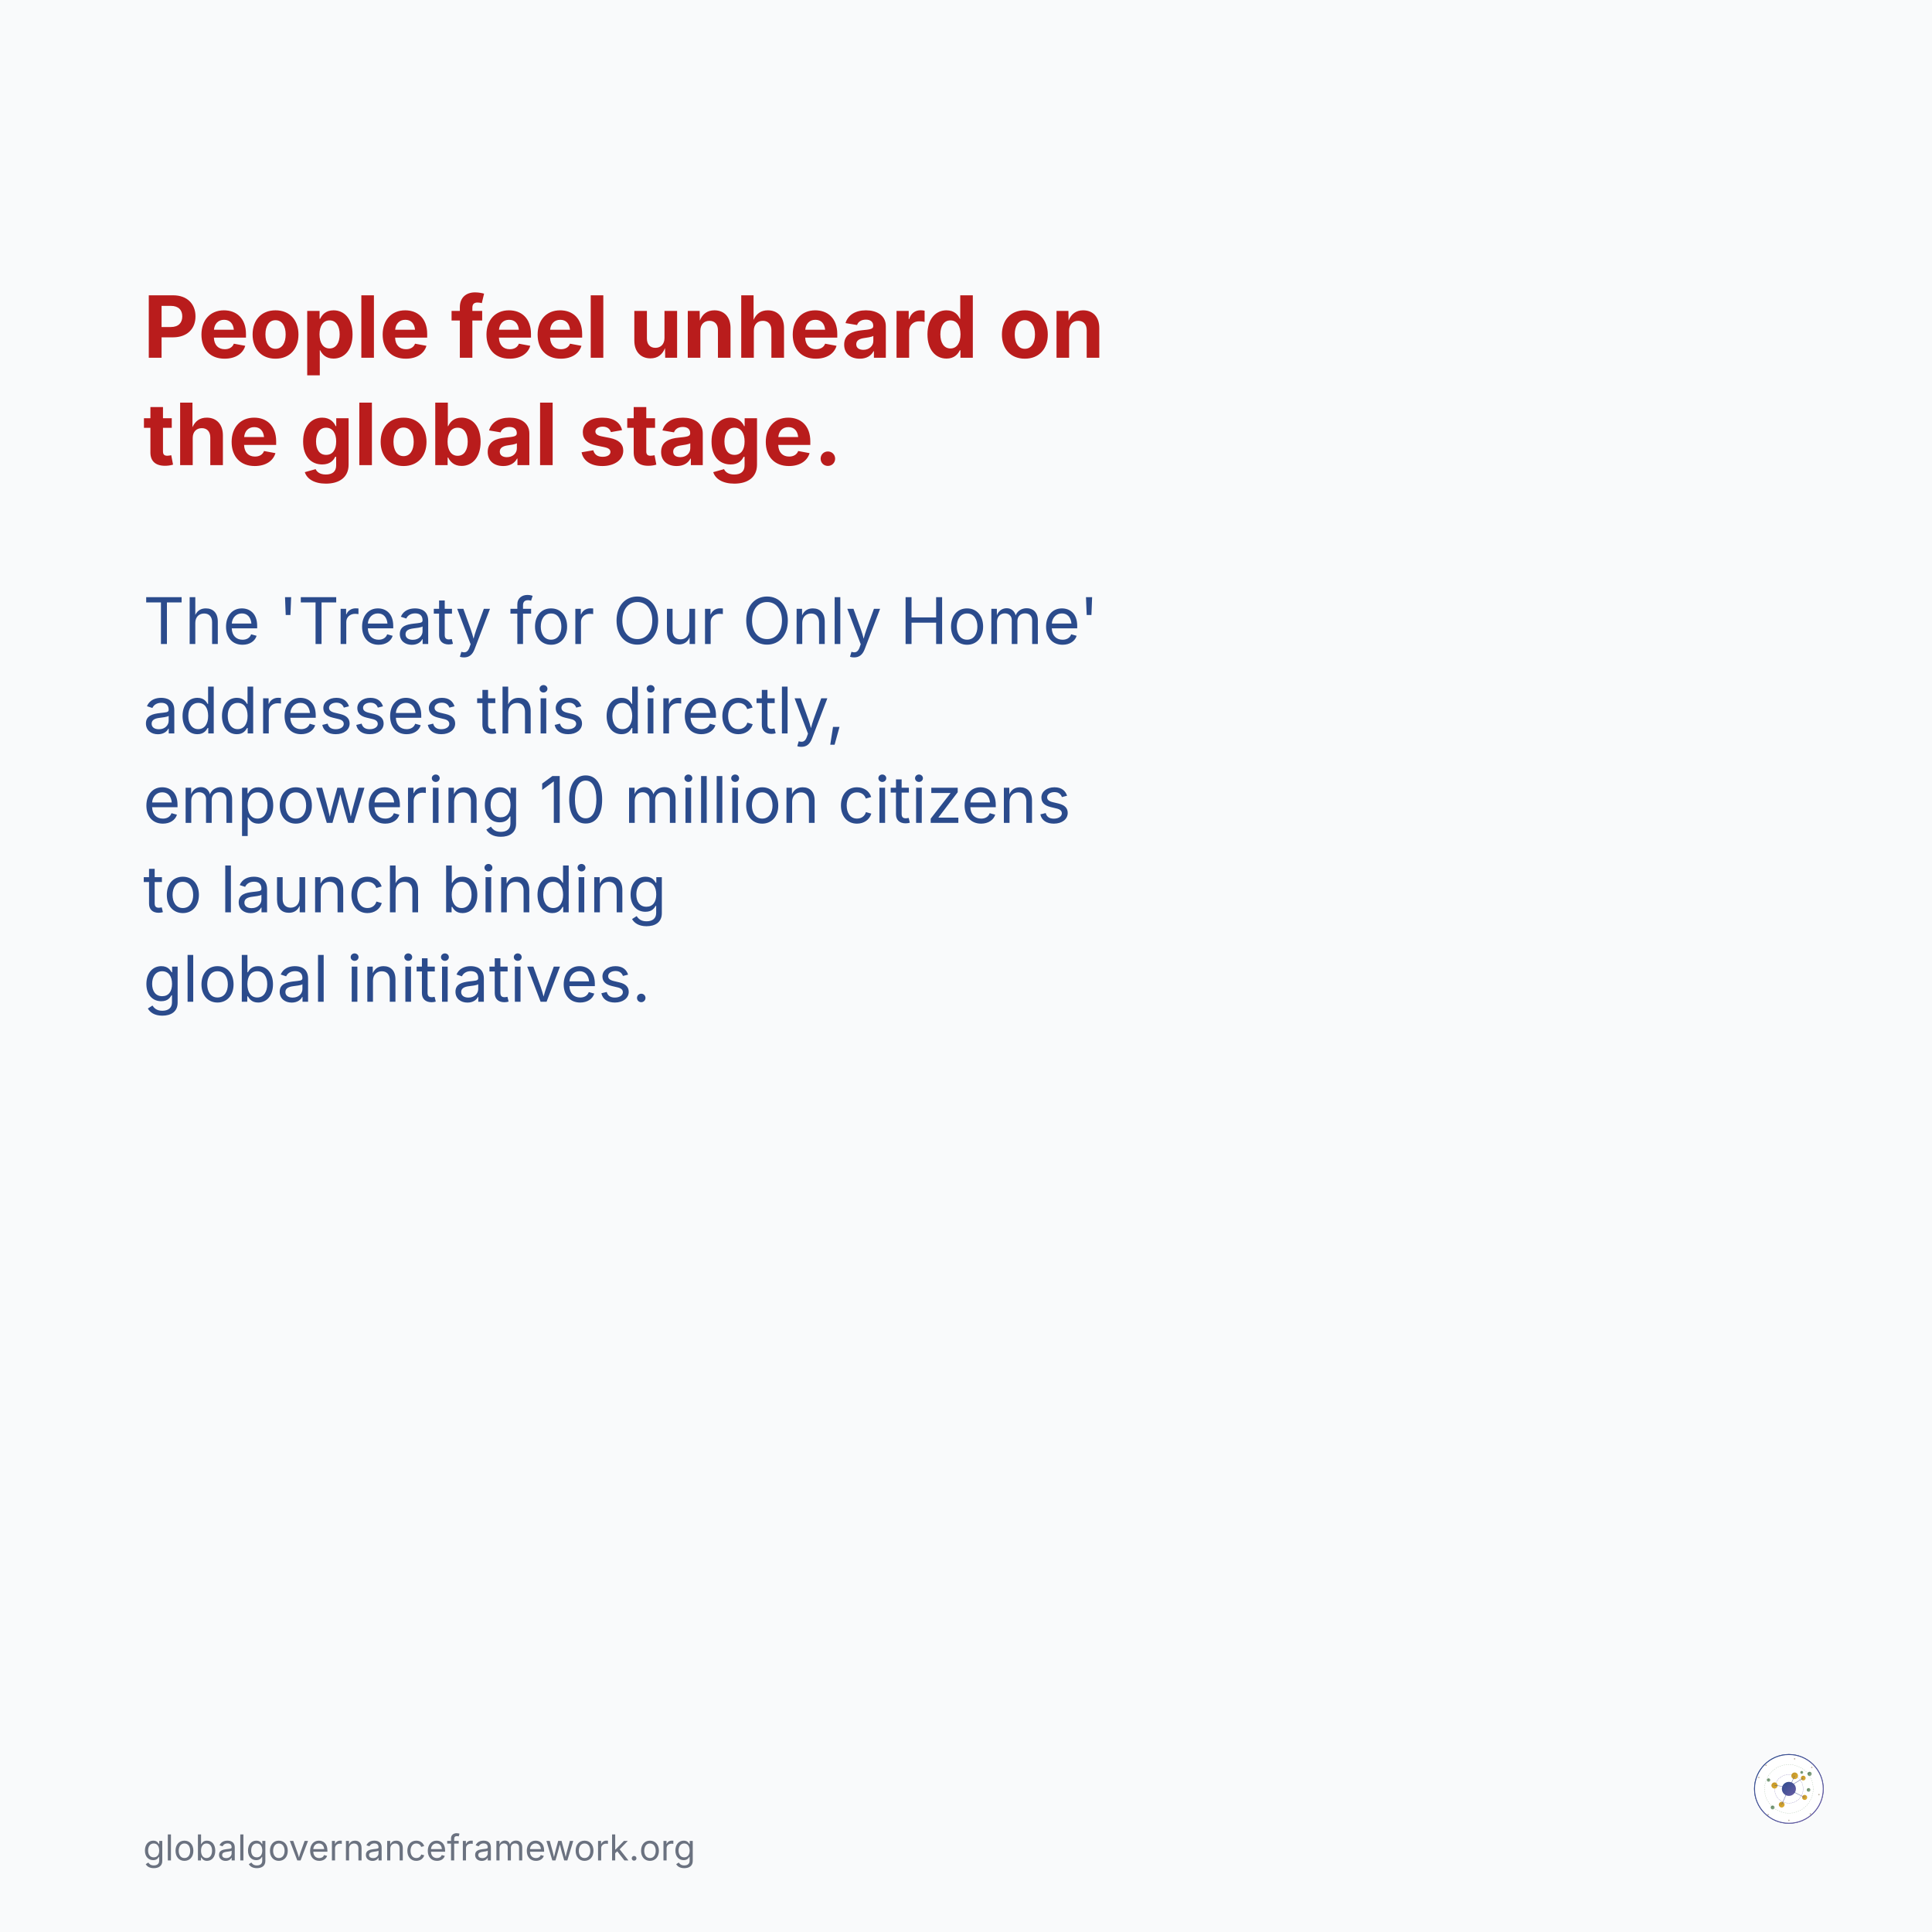
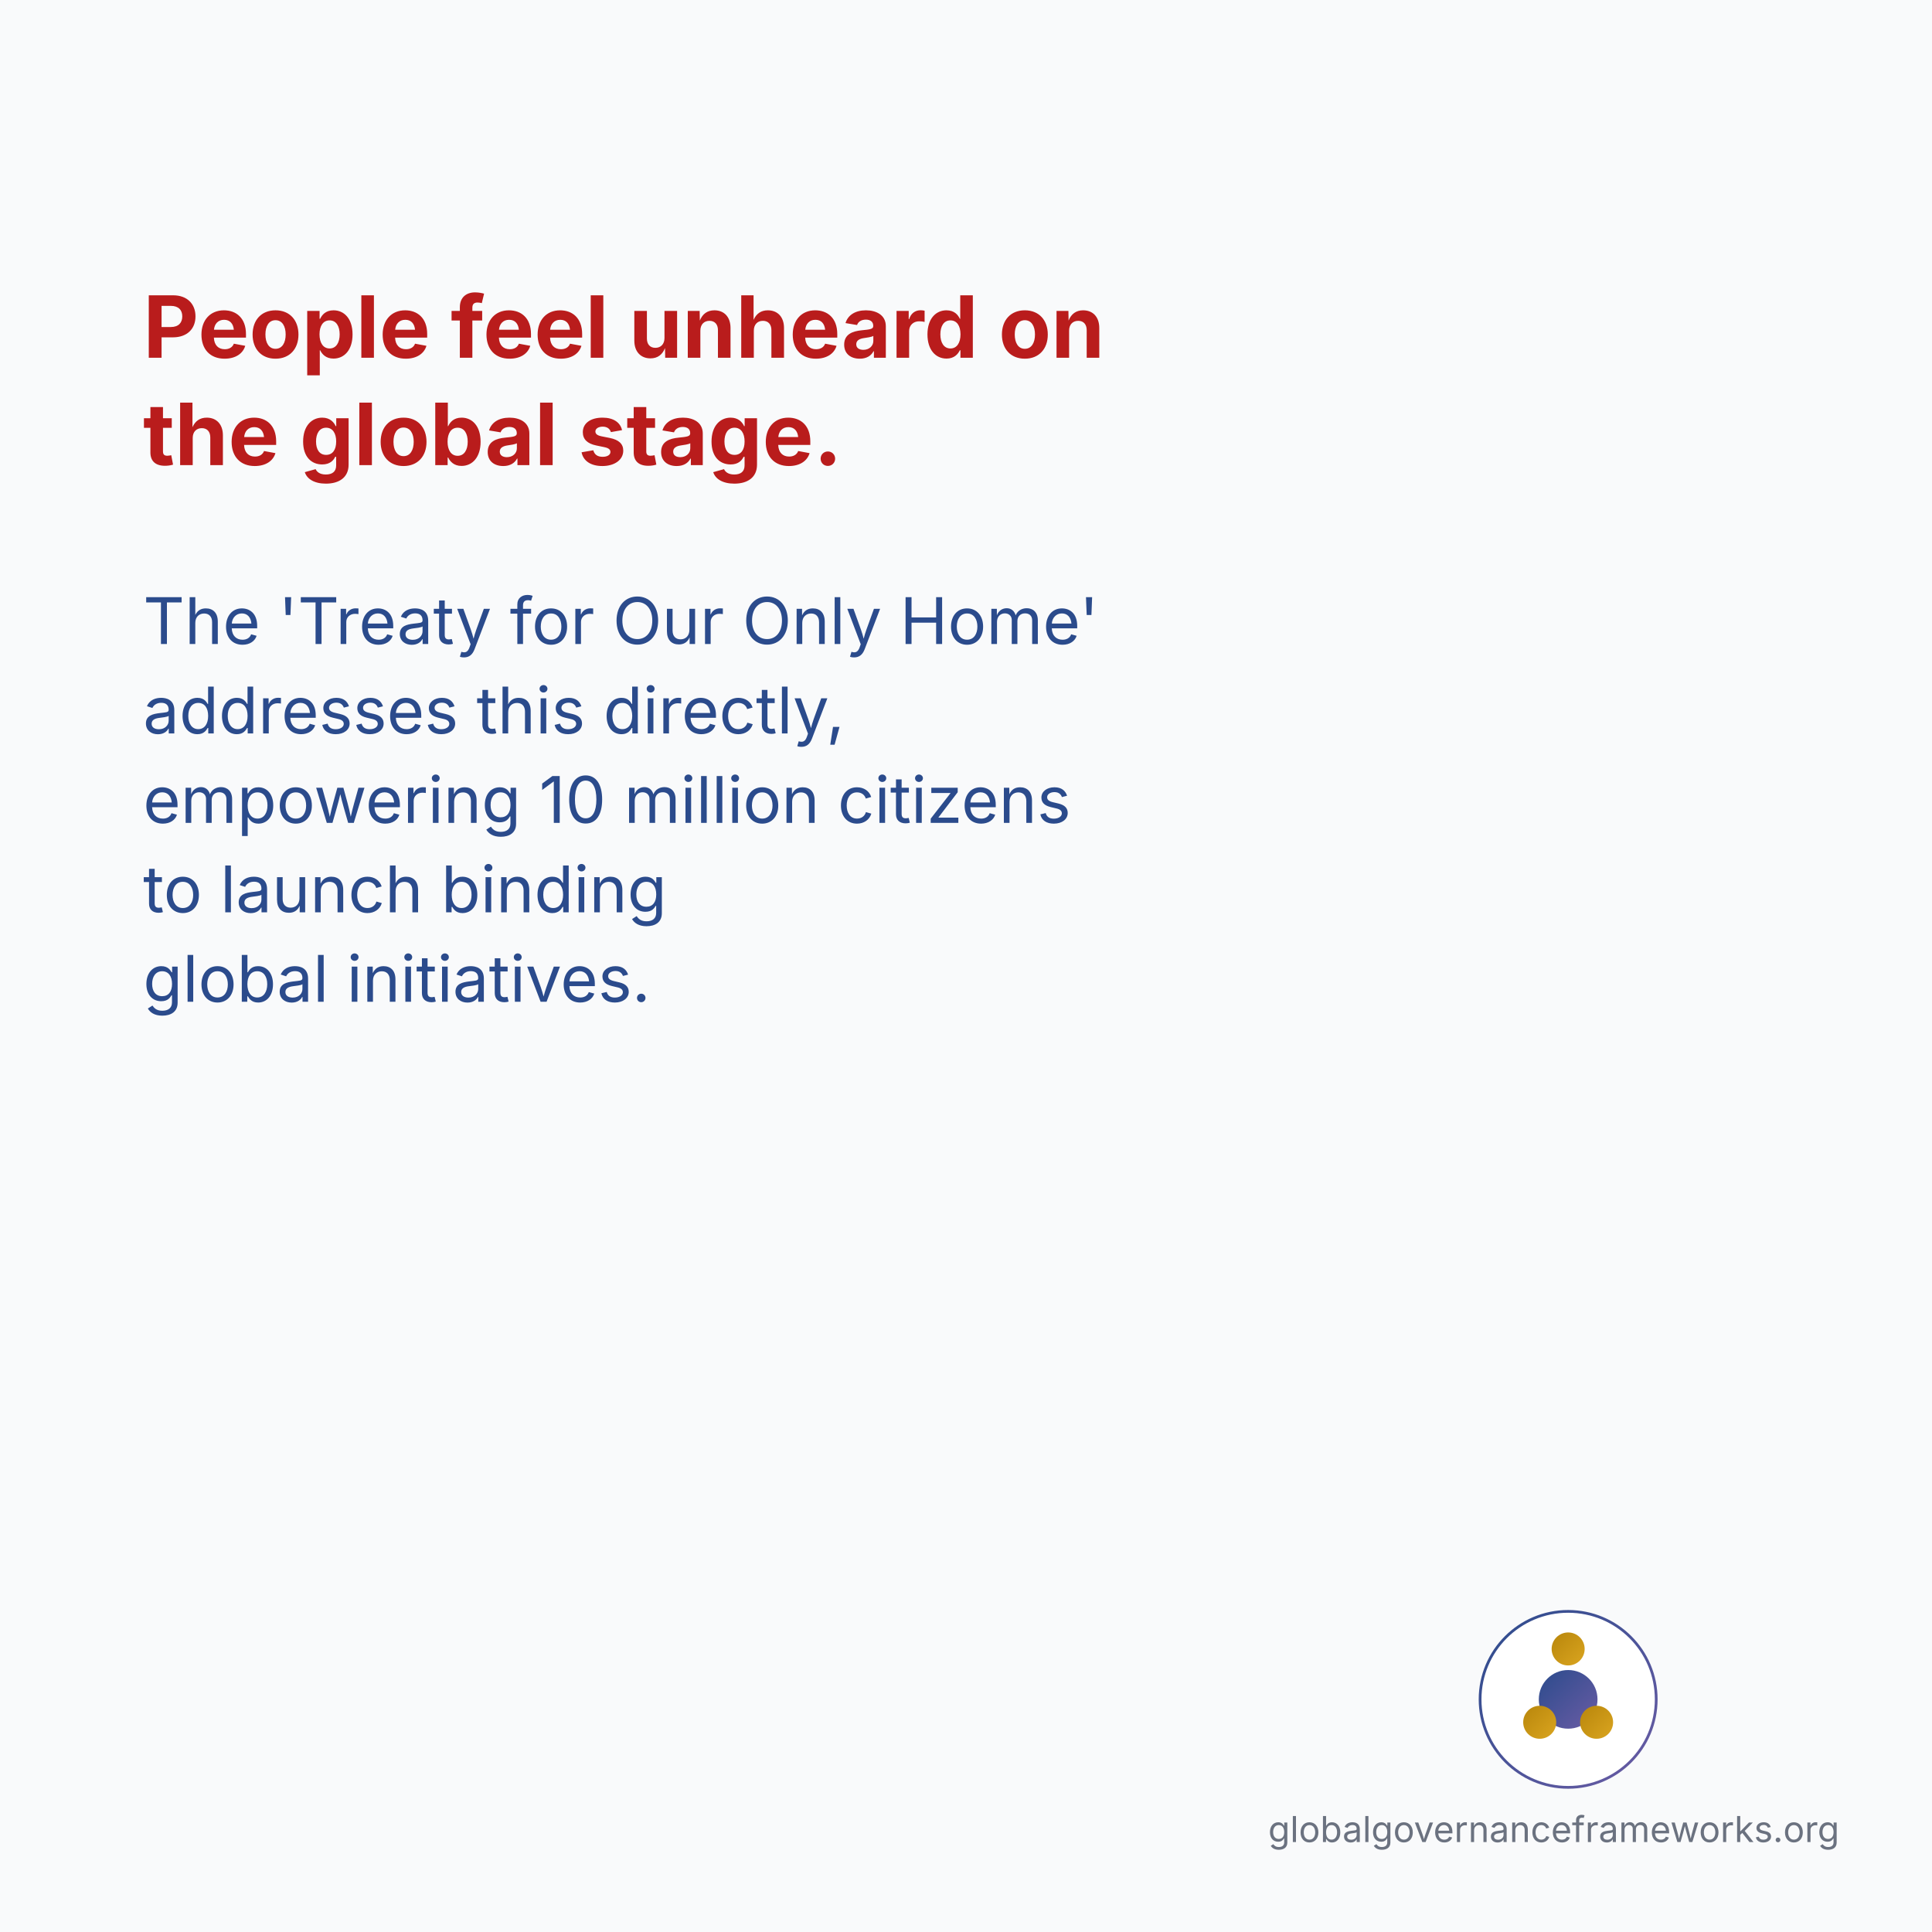
- <svg xmlns="http://www.w3.org/2000/svg" viewBox="0 0 1080 1080" width="1080" height="1080">
-   <defs>
+ <svg xmlns="http://www.w3.org/2000/svg" xmlns:xlink="http://www.w3.org/1999/xlink" viewBox="0 0 1080 1080" width="1080" height="1080" version="1.1" id="svg37">
+   <defs id="defs6">
    <linearGradient id="logoCosmicGradient" x1="0%" y1="0%" x2="100%" y2="100%">
-       <stop offset="0%" stop-color="#2B4B8C" />
-       <stop offset="100%" stop-color="#6B5CA5" />
+       <stop offset="0%" stop-color="#2B4B8C" id="stop1" />
+       <stop offset="100%" stop-color="#6B5CA5" id="stop2" />
    </linearGradient>
    <linearGradient id="logoEarthyGradient" x1="0%" y1="0%" x2="100%" y2="100%">
-       <stop offset="0%" stop-color="#2D5F2D" />
-       <stop offset="100%" stop-color="#7D9F7D" />
+       <stop offset="0%" stop-color="#2D5F2D" id="stop3" />
+       <stop offset="100%" stop-color="#7D9F7D" id="stop4" />
    </linearGradient>
    <linearGradient id="logoGoldGradient" x1="0%" y1="0%" x2="100%" y2="100%">
-       <stop offset="0%" stop-color="#B8860B" />
-       <stop offset="100%" stop-color="#DAA520" />
+       <stop offset="0%" stop-color="#B8860B" id="stop5" />
+       <stop offset="100%" stop-color="#DAA520" id="stop6" />
    </linearGradient>
-     <filter id="logoGlow" x="-0.1" y="-0.1" width="1.2" height="1.2">
-       <feGaussianBlur stdDeviation="1" result="blur" />
-       <feComposite in="SourceGraphic" in2="blur" operator="over" />
+     <filter id="logoGlow" x="-0.019" y="-0.019" width="1.038" height="1.038">
+       <feGaussianBlur stdDeviation="1" result="blur" id="feGaussianBlur6" />
+       <feComposite in="SourceGraphic" in2="blur" operator="over" id="feComposite6" />
    </filter>
+     <linearGradient xlink:href="#logoCosmicGradient" id="linearGradient11" x1="2.5" y1="2.5" x2="197.5" y2="197.5" gradientUnits="userSpaceOnUse" />
+     <linearGradient xlink:href="#logoCosmicGradient" id="linearGradient12" x1="68" y1="68" x2="132" y2="132" gradientUnits="userSpaceOnUse" />
+     <linearGradient xlink:href="#logoGoldGradient" id="linearGradient13" x1="82" y1="27" x2="118" y2="63" gradientUnits="userSpaceOnUse" />
+     <linearGradient xlink:href="#logoGoldGradient" id="linearGradient14" x1="51" y1="107" x2="87" y2="143" gradientUnits="userSpaceOnUse" />
+     <linearGradient xlink:href="#logoGoldGradient" id="linearGradient15" x1="113" y1="107" x2="149" y2="143" gradientUnits="userSpaceOnUse" />
  </defs>
-   <rect width="1080" height="1080" fill="#f9fafb" />
-   <text x="80" y="200" font-family="Inter, sans-serif" font-size="48" font-weight="bold" fill="#B91C1C" text-anchor="start">
-     <tspan x="80" dy="0">People feel unheard on</tspan>
-     <tspan x="80" dy="60">the global stage.</tspan>
+   <rect width="1080" height="1080" fill="#f9fafb" id="rect6" />
+   <text x="80" y="200" font-family="Inter, sans-serif" font-size="48" font-weight="bold" fill="#B91C1C" text-anchor="start" id="text7">
+     <tspan x="80" dy="0" id="tspan6">People feel unheard on</tspan>
+     <tspan x="80" dy="60" id="tspan7">the global stage.</tspan>
  </text>
-   <text x="80" y="360" font-family="Inter, sans-serif" font-size="36" font-weight="normal" fill="#2B4B8C" text-anchor="start">
-     <tspan x="80" dy="0">The 'Treaty for Our Only Home'</tspan>
-     <tspan x="80" dy="50">addresses this directly,</tspan>
-     <tspan x="80" dy="50">empowering 10 million citizens</tspan>
-     <tspan x="80" dy="50">to launch binding</tspan>
-     <tspan x="80" dy="50">global initiatives.</tspan>
+   <text x="80" y="360" font-family="Inter, sans-serif" font-size="36" font-weight="normal" fill="#2B4B8C" text-anchor="start" id="text12">
+     <tspan x="80" dy="0" id="tspan8">The 'Treaty for Our Only Home'</tspan>
+     <tspan x="80" dy="50" id="tspan9">addresses this directly,</tspan>
+     <tspan x="80" dy="50" id="tspan10">empowering 10 million citizens</tspan>
+     <tspan x="80" dy="50" id="tspan11">to launch binding</tspan>
+     <tspan x="80" dy="50" id="tspan12">global initiatives.</tspan>
  </text>
-   <text x="80" y="1040" font-family="Inter, sans-serif" font-size="20" fill="#6b7280">
-     globalgovernanceframework.org
-   </text>
-   <g transform="translate(980, 980) scale(0.2)">
-     <circle cx="100" cy="100" r="96" stroke="url(#logoCosmicGradient)" stroke-width="2.5" fill="white" filter="url(#logoGlow)" />
-     <circle cx="100" cy="100" r="40" stroke="#6B5CA5" stroke-width="1" stroke-opacity="0.8" stroke-dasharray="2 2" fill="none" />
-     <circle cx="100" cy="100" r="68" stroke="#7D9F7D" stroke-width="1" stroke-opacity="0.6" stroke-dasharray="3 3" fill="none" />
-     <circle cx="100" cy="100" r="19.6" fill="url(#logoCosmicGradient)" />
-     <circle cx="116.2" cy="63.5" r="9.3" fill="url(#logoGoldGradient)" fill-opacity="0.9" />
-     <circle cx="59.8" cy="90.5" r="8.6" fill="url(#logoGoldGradient)" fill-opacity="0.9" />
-     <circle cx="79.9" cy="144.1" r="8.0" fill="url(#logoGoldGradient)" fill-opacity="0.9" />
-     <circle cx="144.1" cy="123.9" r="7.1" fill="url(#logoGoldGradient)" fill-opacity="0.9" />
-     <circle cx="140.2" cy="69.8" r="6.7" fill="url(#logoGoldGradient)" fill-opacity="0.9" />
-     <line x1="106" y1="86" x2="116" y2="64" stroke="url(#logoCosmicGradient)" stroke-width="1.2" stroke-opacity="0.8" />
-     <line x1="90" y1="94" x2="60" y2="90" stroke="url(#logoCosmicGradient)" stroke-width="1.2" stroke-opacity="0.8" />
-     <line x1="94" y1="112" x2="80" y2="144" stroke="url(#logoCosmicGradient)" stroke-width="1.2" stroke-opacity="0.8" />
-     <line x1="112" y1="108" x2="144" y2="124" stroke="url(#logoCosmicGradient)" stroke-width="1.2" stroke-opacity="0.8" />
-     <line x1="110" y1="88" x2="140" y2="70" stroke="url(#logoCosmicGradient)" stroke-width="1.2" stroke-opacity="0.8" />
-     <circle cx="136" cy="54" r="4" fill="url(#logoEarthyGradient)" fill-opacity="0.8" />
-     <circle cx="43.3" cy="75.3" r="4.7" fill="url(#logoEarthyGradient)" fill-opacity="0.8" />
-     <circle cx="54.6" cy="152" r="5.4" fill="url(#logoEarthyGradient)" fill-opacity="0.8" />
-     <circle cx="155.1" cy="102.9" r="5.1" fill="url(#logoEarthyGradient)" fill-opacity="0.8" />
-     <circle cx="157.9" cy="58.1" r="5.9" fill="url(#logoEarthyGradient)" fill-opacity="0.8" />
-     <circle cx="116" cy="16" r="2" fill="#8B7355" fill-opacity="0.6" />
-     <circle cx="164" cy="40" r="2" fill="#8B7355" fill-opacity="0.6" />
-     <circle cx="184" cy="116" r="2" fill="#8B7355" fill-opacity="0.6" />
-     <circle cx="160" cy="170" r="2" fill="#8B7355" fill-opacity="0.6" />
-     <circle cx="100" cy="188" r="2" fill="#8B7355" fill-opacity="0.6" />
-     <circle cx="42" cy="172" r="2" fill="#8B7355" fill-opacity="0.6" />
-     <circle cx="16" cy="68" r="2" fill="#8B7355" fill-opacity="0.6" />
-     <circle cx="36" cy="34" r="2" fill="#8B7355" fill-opacity="0.6" />
+   <g id="g1" transform="translate(15.20996,-10)">
+     <text x="693.687" y="1039.718" font-family="Inter, sans-serif" font-size="20px" fill="#6b7280" id="text13-6">globalgovernanceframeworks.org</text>
+     <g id="g10" transform="matrix(0.512798,0,0,0.5123491,810.1167,908.7191)">
+       <circle cx="100" cy="100" r="96" fill="#ffffff" stroke="url(#blueGradient)" stroke-width="3" id="circle6" style="stroke:url(#linearGradient11)" />
+       <circle cx="100" cy="100" r="32" fill="url(#blueGradient)" id="circle7" style="fill:url(#linearGradient12)" />
+       <circle cx="100" cy="45" r="18" fill="url(#goldGradient)" id="circle8" style="fill:url(#linearGradient13)" />
+       <circle cx="69" cy="125" r="18" fill="url(#goldGradient)" id="circle9" style="fill:url(#linearGradient14)" />
+       <circle cx="131" cy="125" r="18" fill="url(#goldGradient)" id="circle10" style="fill:url(#linearGradient15)" />
+     </g>
  </g>
</svg>
